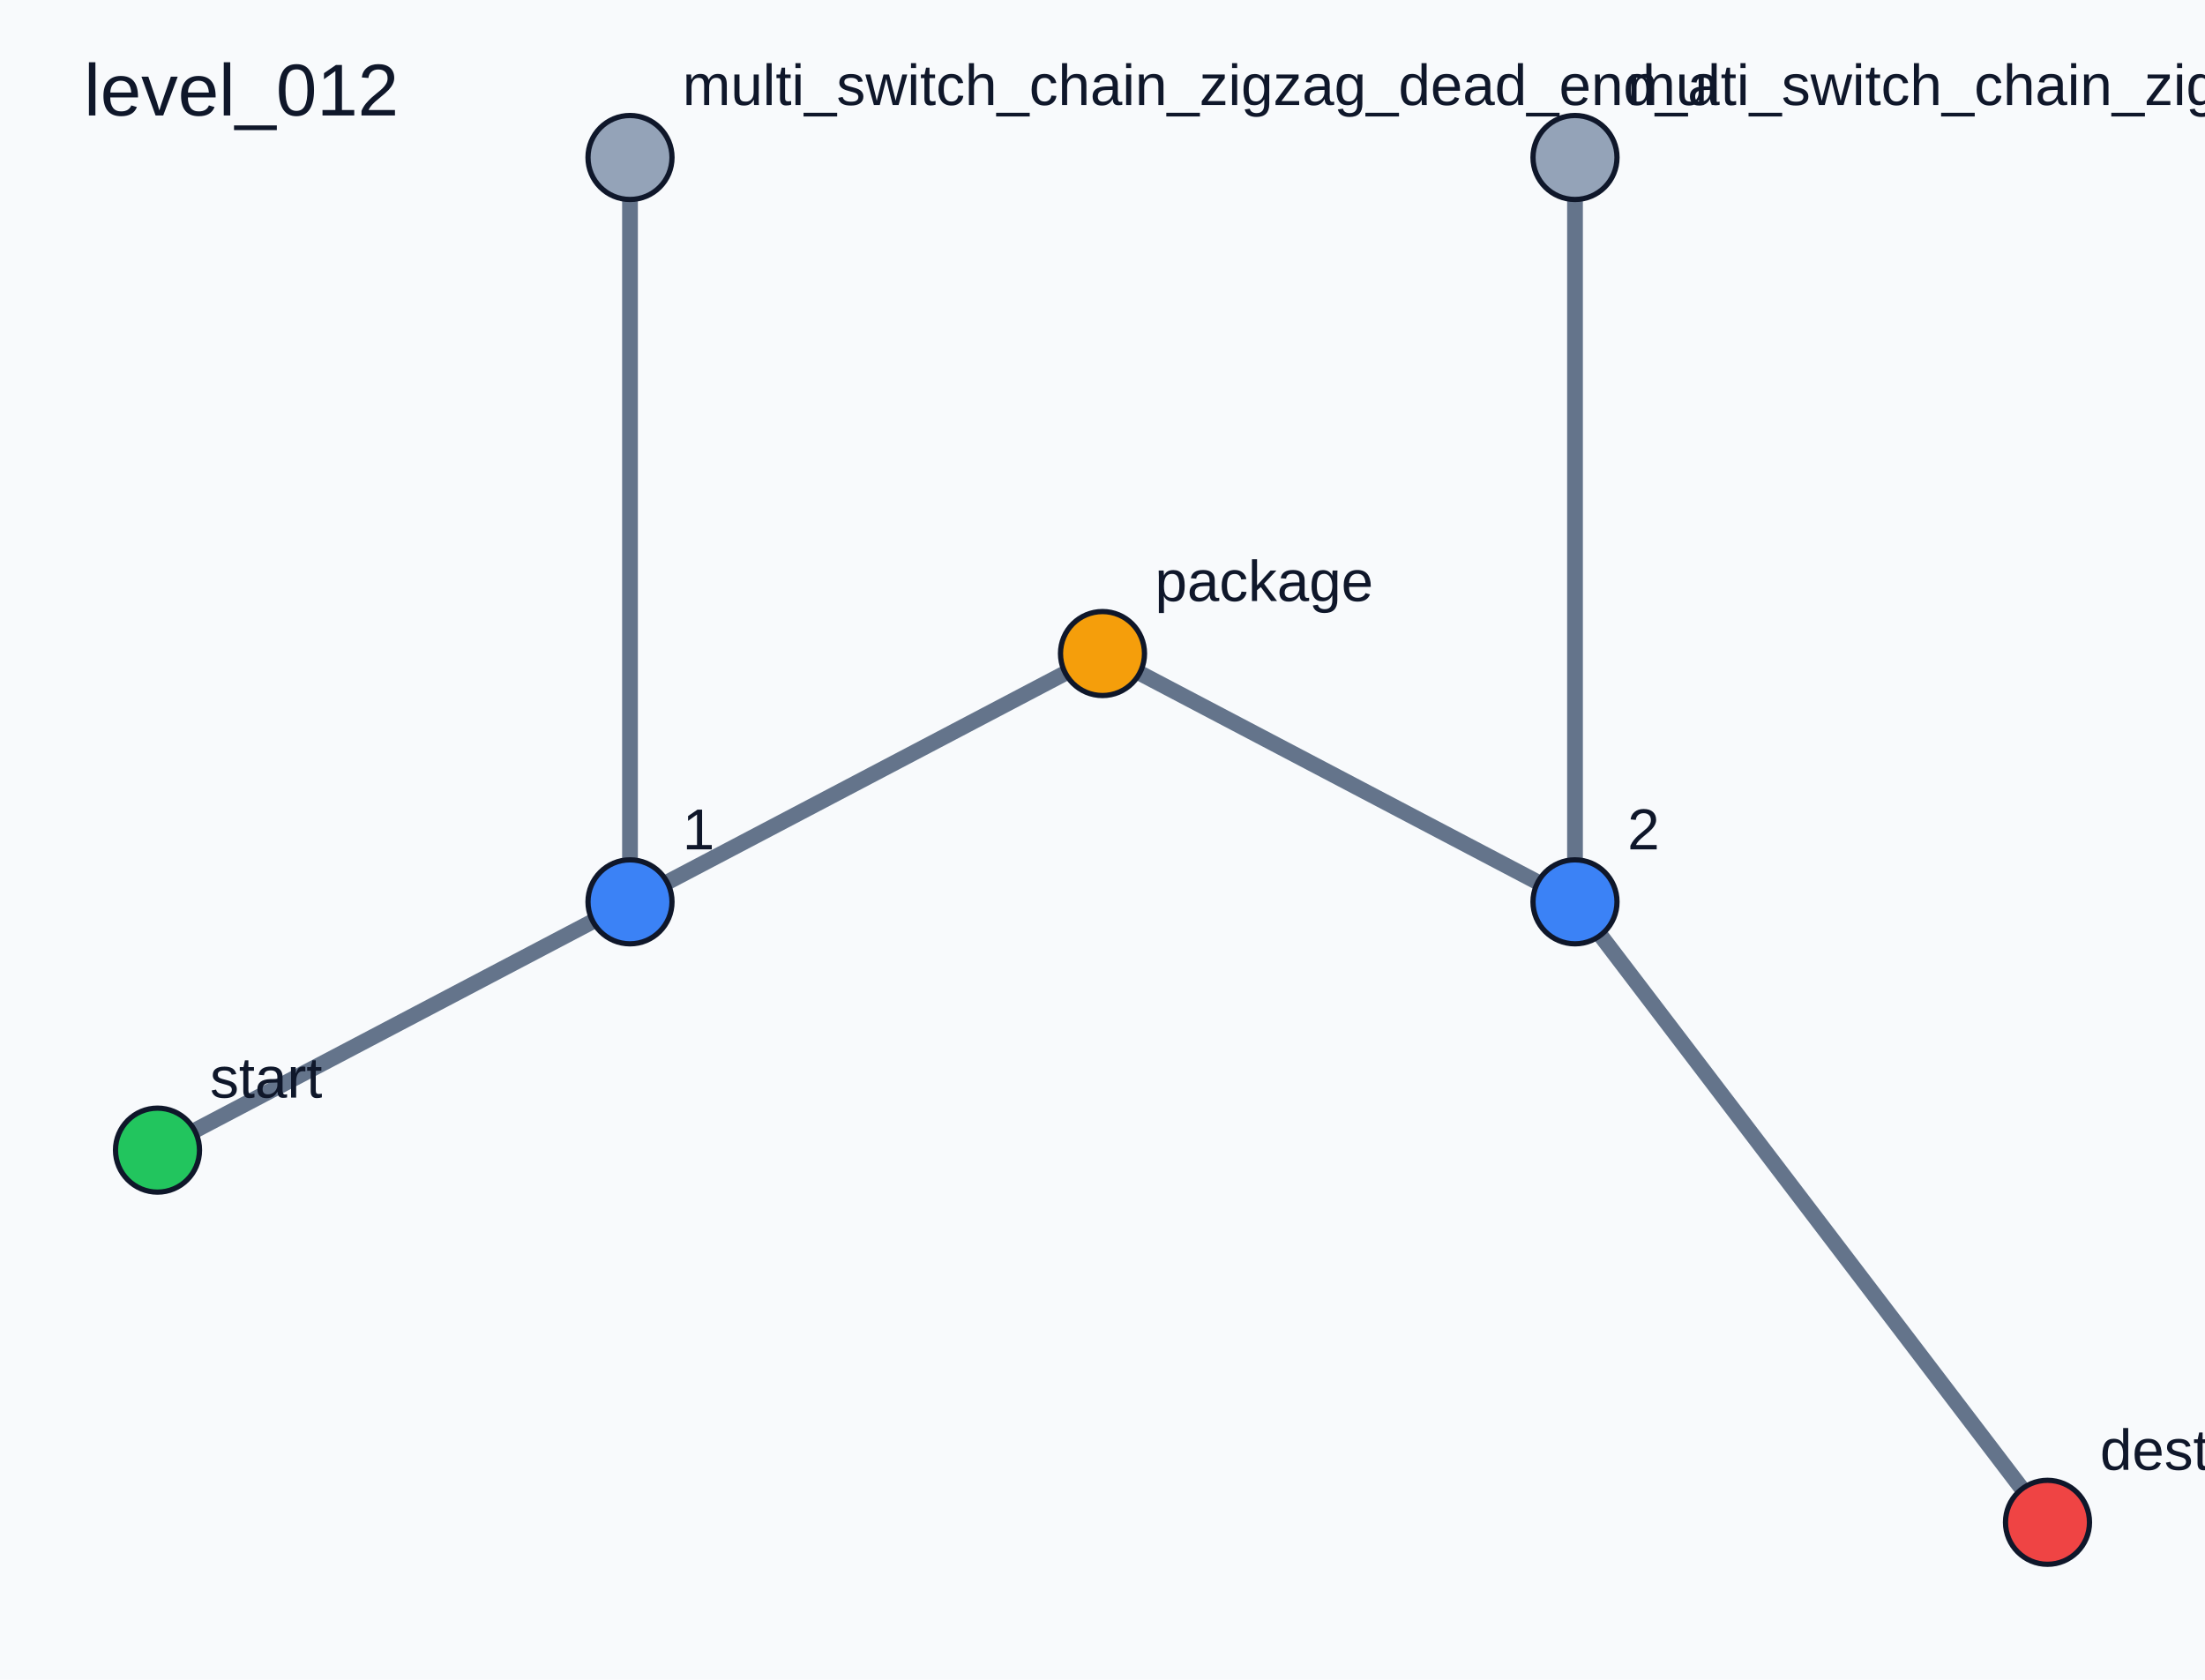
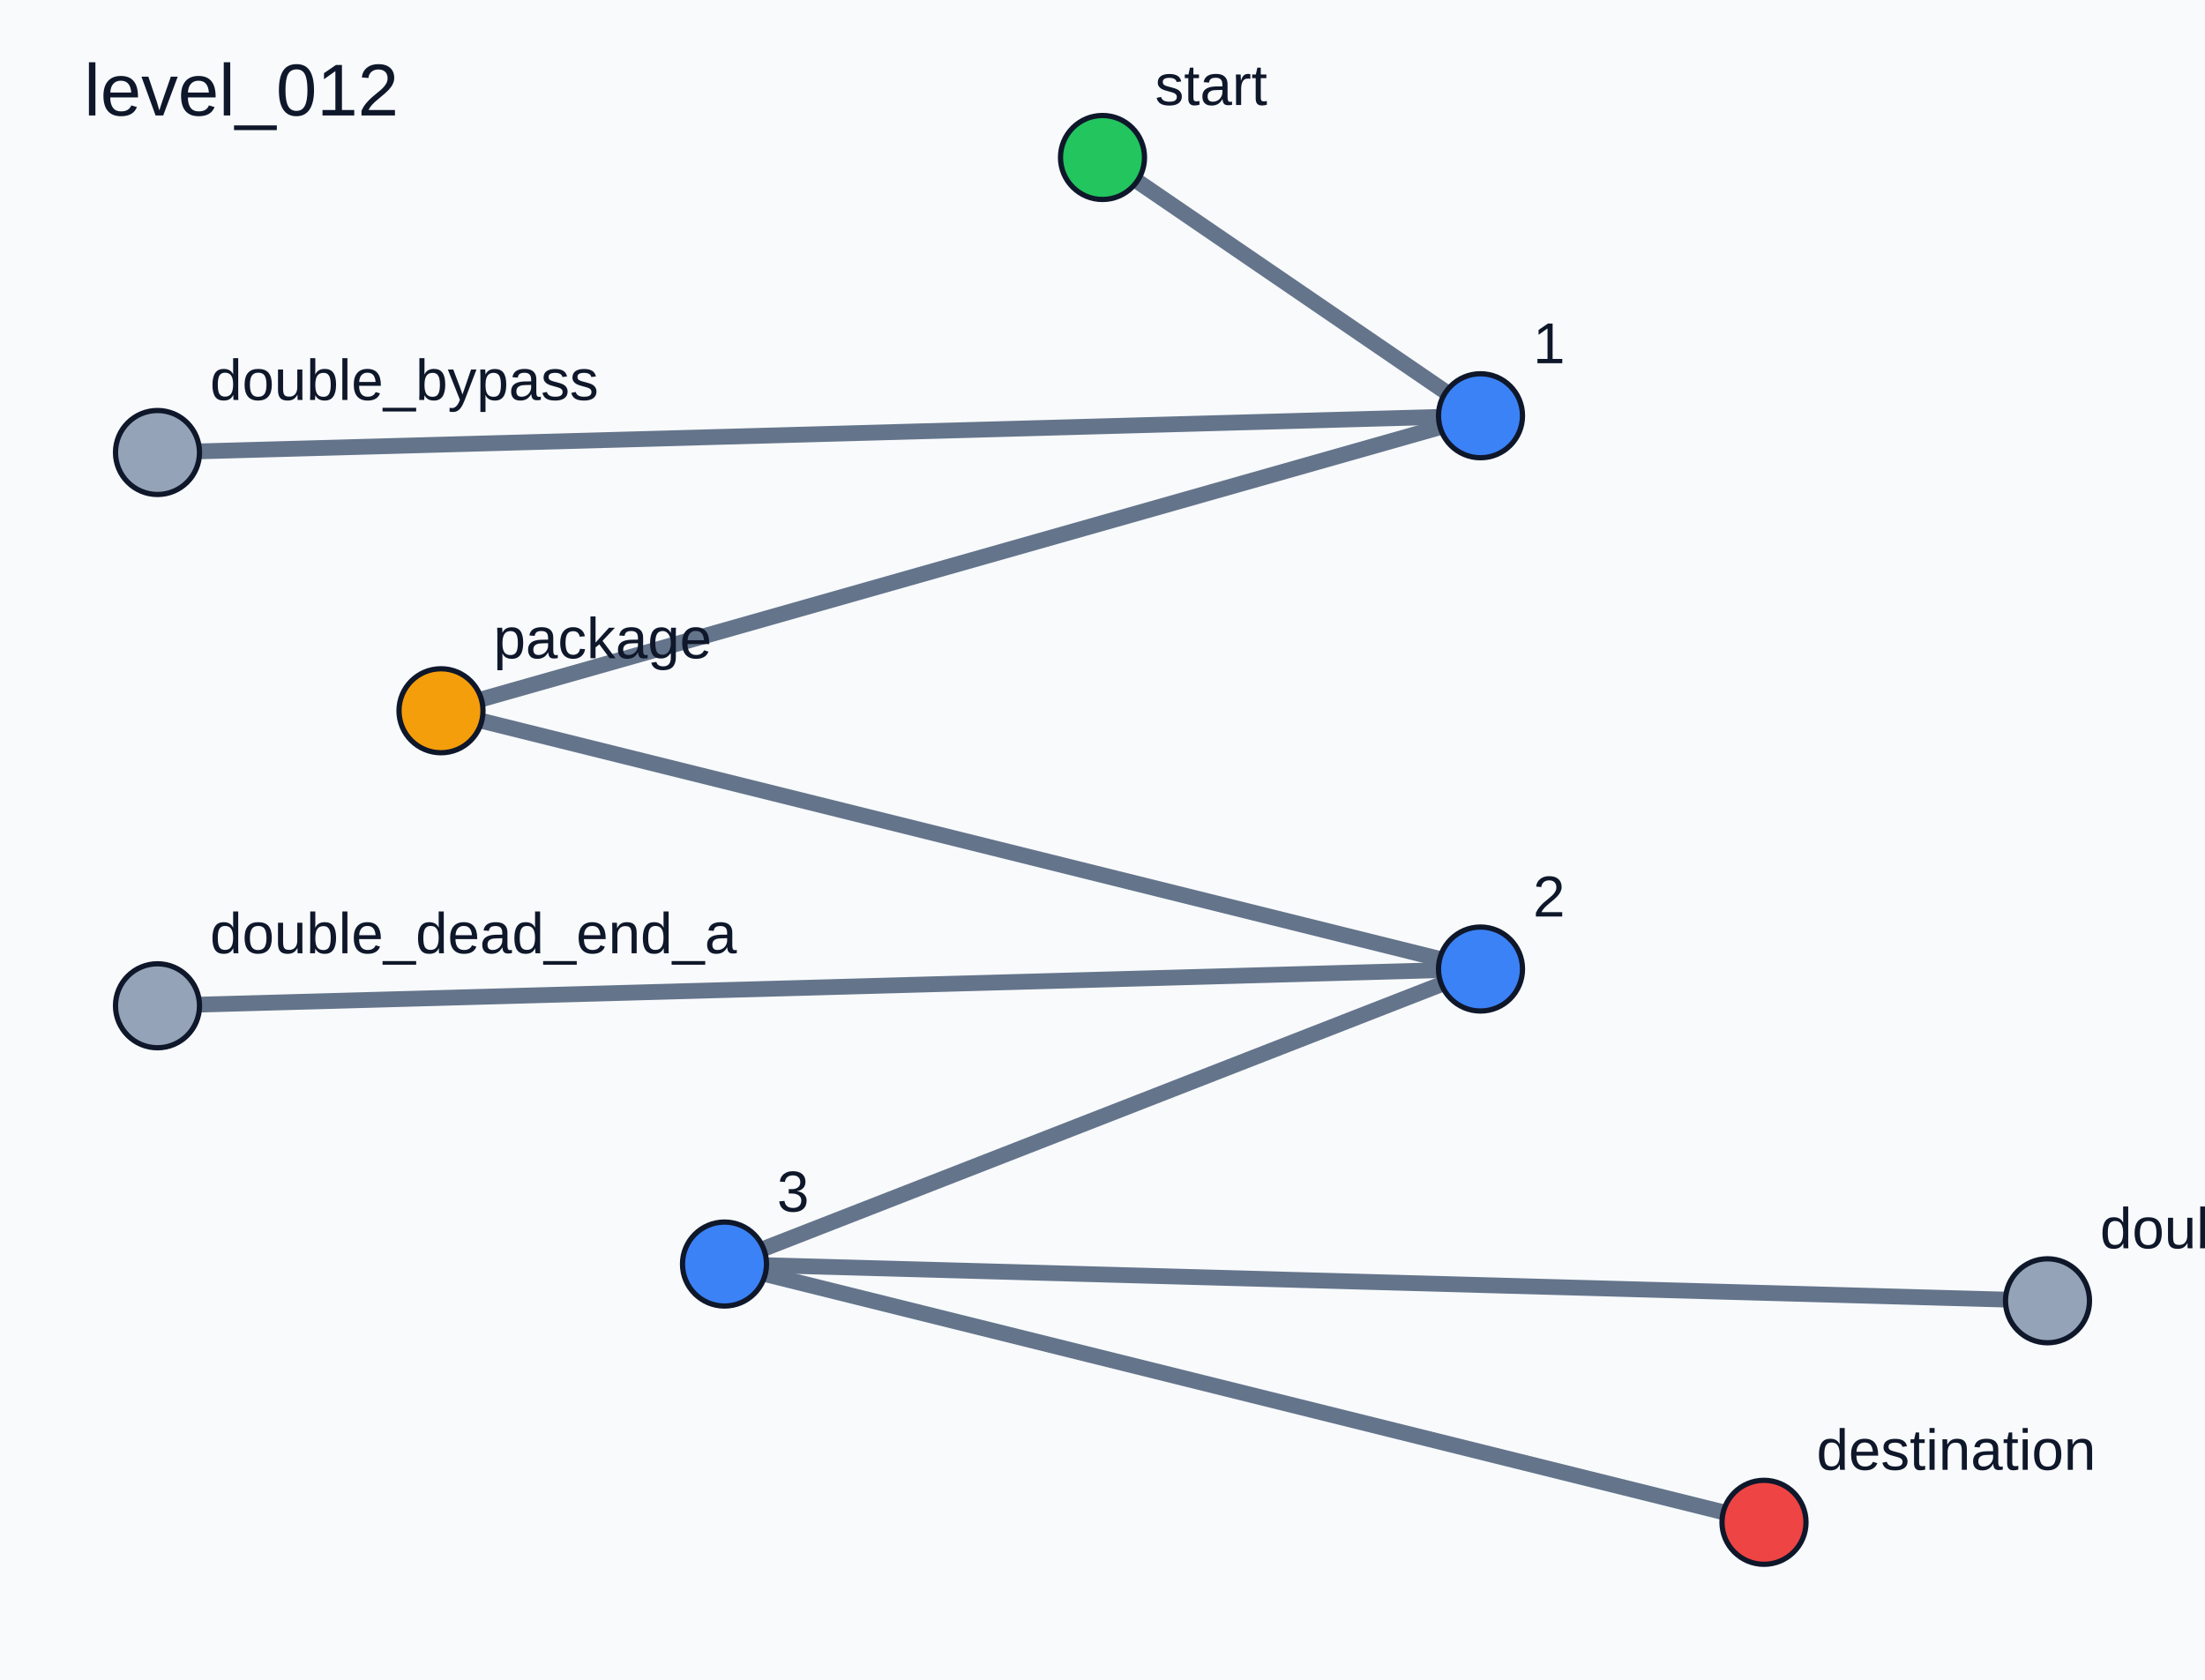
<svg xmlns="http://www.w3.org/2000/svg" width="420" height="320" viewBox="0 0 420 320">
  <rect width="100%" height="100%" fill="#f8fafc" />
  <text x="16" y="22" font-family="Arial" font-size="14" fill="#0f172a">level_012</text>
-   <line x1="30.0" y1="219.1" x2="120.0" y2="171.8" stroke="#64748b" stroke-width="3" />
-   <line x1="120.0" y1="171.8" x2="120.0" y2="30.0" stroke="#64748b" stroke-width="3" />
-   <line x1="120.0" y1="171.8" x2="210.0" y2="124.5" stroke="#64748b" stroke-width="3" />
-   <line x1="210.0" y1="124.5" x2="300.0" y2="171.8" stroke="#64748b" stroke-width="3" />
-   <line x1="300.0" y1="171.8" x2="300.0" y2="30.0" stroke="#64748b" stroke-width="3" />
-   <line x1="300.0" y1="171.8" x2="390.0" y2="290.0" stroke="#64748b" stroke-width="3" />
-   <circle cx="30.0" cy="219.1" r="8" fill="#22c55e" stroke="#0f172a" stroke-width="1" />
-   <text x="40.0" y="209.1" font-family="Arial" font-size="11" fill="#0f172a">start</text>
-   <circle cx="120.0" cy="171.8" r="8" fill="#3b82f6" stroke="#0f172a" stroke-width="1" />
-   <text x="130.0" y="161.8" font-family="Arial" font-size="11" fill="#0f172a">1</text>
-   <circle cx="210.0" cy="124.5" r="8" fill="#f59e0b" stroke="#0f172a" stroke-width="1" />
-   <text x="220.0" y="114.5" font-family="Arial" font-size="11" fill="#0f172a">package</text>
-   <circle cx="300.0" cy="171.8" r="8" fill="#3b82f6" stroke="#0f172a" stroke-width="1" />
-   <text x="310.0" y="161.8" font-family="Arial" font-size="11" fill="#0f172a">2</text>
-   <circle cx="390.0" cy="290.0" r="8" fill="#ef4444" stroke="#0f172a" stroke-width="1" />
-   <text x="400.0" y="280.0" font-family="Arial" font-size="11" fill="#0f172a">destination</text>
-   <circle cx="120.0" cy="30.0" r="8" fill="#94a3b8" stroke="#0f172a" stroke-width="1" />
-   <text x="130.0" y="20.0" font-family="Arial" font-size="11" fill="#0f172a">multi_switch_chain_zigzag_dead_end_a</text>
-   <circle cx="300.0" cy="30.0" r="8" fill="#94a3b8" stroke="#0f172a" stroke-width="1" />
-   <text x="310.0" y="20.0" font-family="Arial" font-size="11" fill="#0f172a">multi_switch_chain_zigzag_dead_end_b</text>
+   <line x1="210.0" y1="30.0" x2="282.0" y2="79.2" stroke="#64748b" stroke-width="3" />
+   <line x1="282.0" y1="79.2" x2="30.0" y2="86.2" stroke="#64748b" stroke-width="3" />
+   <line x1="282.0" y1="79.2" x2="84.0" y2="135.4" stroke="#64748b" stroke-width="3" />
+   <line x1="84.0" y1="135.4" x2="282.0" y2="184.6" stroke="#64748b" stroke-width="3" />
+   <line x1="282.0" y1="184.6" x2="30.0" y2="191.6" stroke="#64748b" stroke-width="3" />
+   <line x1="282.0" y1="184.6" x2="138.0" y2="240.8" stroke="#64748b" stroke-width="3" />
+   <line x1="138.0" y1="240.8" x2="390.0" y2="247.8" stroke="#64748b" stroke-width="3" />
+   <line x1="138.0" y1="240.8" x2="336.0" y2="290.0" stroke="#64748b" stroke-width="3" />
+   <circle cx="210.0" cy="30.0" r="8" fill="#22c55e" stroke="#0f172a" stroke-width="1" />
+   <text x="220.0" y="20.0" font-family="Arial" font-size="11" fill="#0f172a">start</text>
+   <circle cx="282.0" cy="79.2" r="8" fill="#3b82f6" stroke="#0f172a" stroke-width="1" />
+   <text x="292.0" y="69.2" font-family="Arial" font-size="11" fill="#0f172a">1</text>
+   <circle cx="30.0" cy="86.2" r="8" fill="#94a3b8" stroke="#0f172a" stroke-width="1" />
+   <text x="40.0" y="76.2" font-family="Arial" font-size="11" fill="#0f172a">double_bypass</text>
+   <circle cx="84.0" cy="135.4" r="8" fill="#f59e0b" stroke="#0f172a" stroke-width="1" />
+   <text x="94.0" y="125.4" font-family="Arial" font-size="11" fill="#0f172a">package</text>
+   <circle cx="282.0" cy="184.6" r="8" fill="#3b82f6" stroke="#0f172a" stroke-width="1" />
+   <text x="292.0" y="174.6" font-family="Arial" font-size="11" fill="#0f172a">2</text>
+   <circle cx="30.0" cy="191.6" r="8" fill="#94a3b8" stroke="#0f172a" stroke-width="1" />
+   <text x="40.0" y="181.6" font-family="Arial" font-size="11" fill="#0f172a">double_dead_end_a</text>
+   <circle cx="138.0" cy="240.8" r="8" fill="#3b82f6" stroke="#0f172a" stroke-width="1" />
+   <text x="148.0" y="230.8" font-family="Arial" font-size="11" fill="#0f172a">3</text>
+   <circle cx="390.0" cy="247.8" r="8" fill="#94a3b8" stroke="#0f172a" stroke-width="1" />
+   <text x="400.0" y="237.8" font-family="Arial" font-size="11" fill="#0f172a">double_dead_end_b</text>
+   <circle cx="336.0" cy="290.0" r="8" fill="#ef4444" stroke="#0f172a" stroke-width="1" />
+   <text x="346.0" y="280.0" font-family="Arial" font-size="11" fill="#0f172a">destination</text>
</svg>
